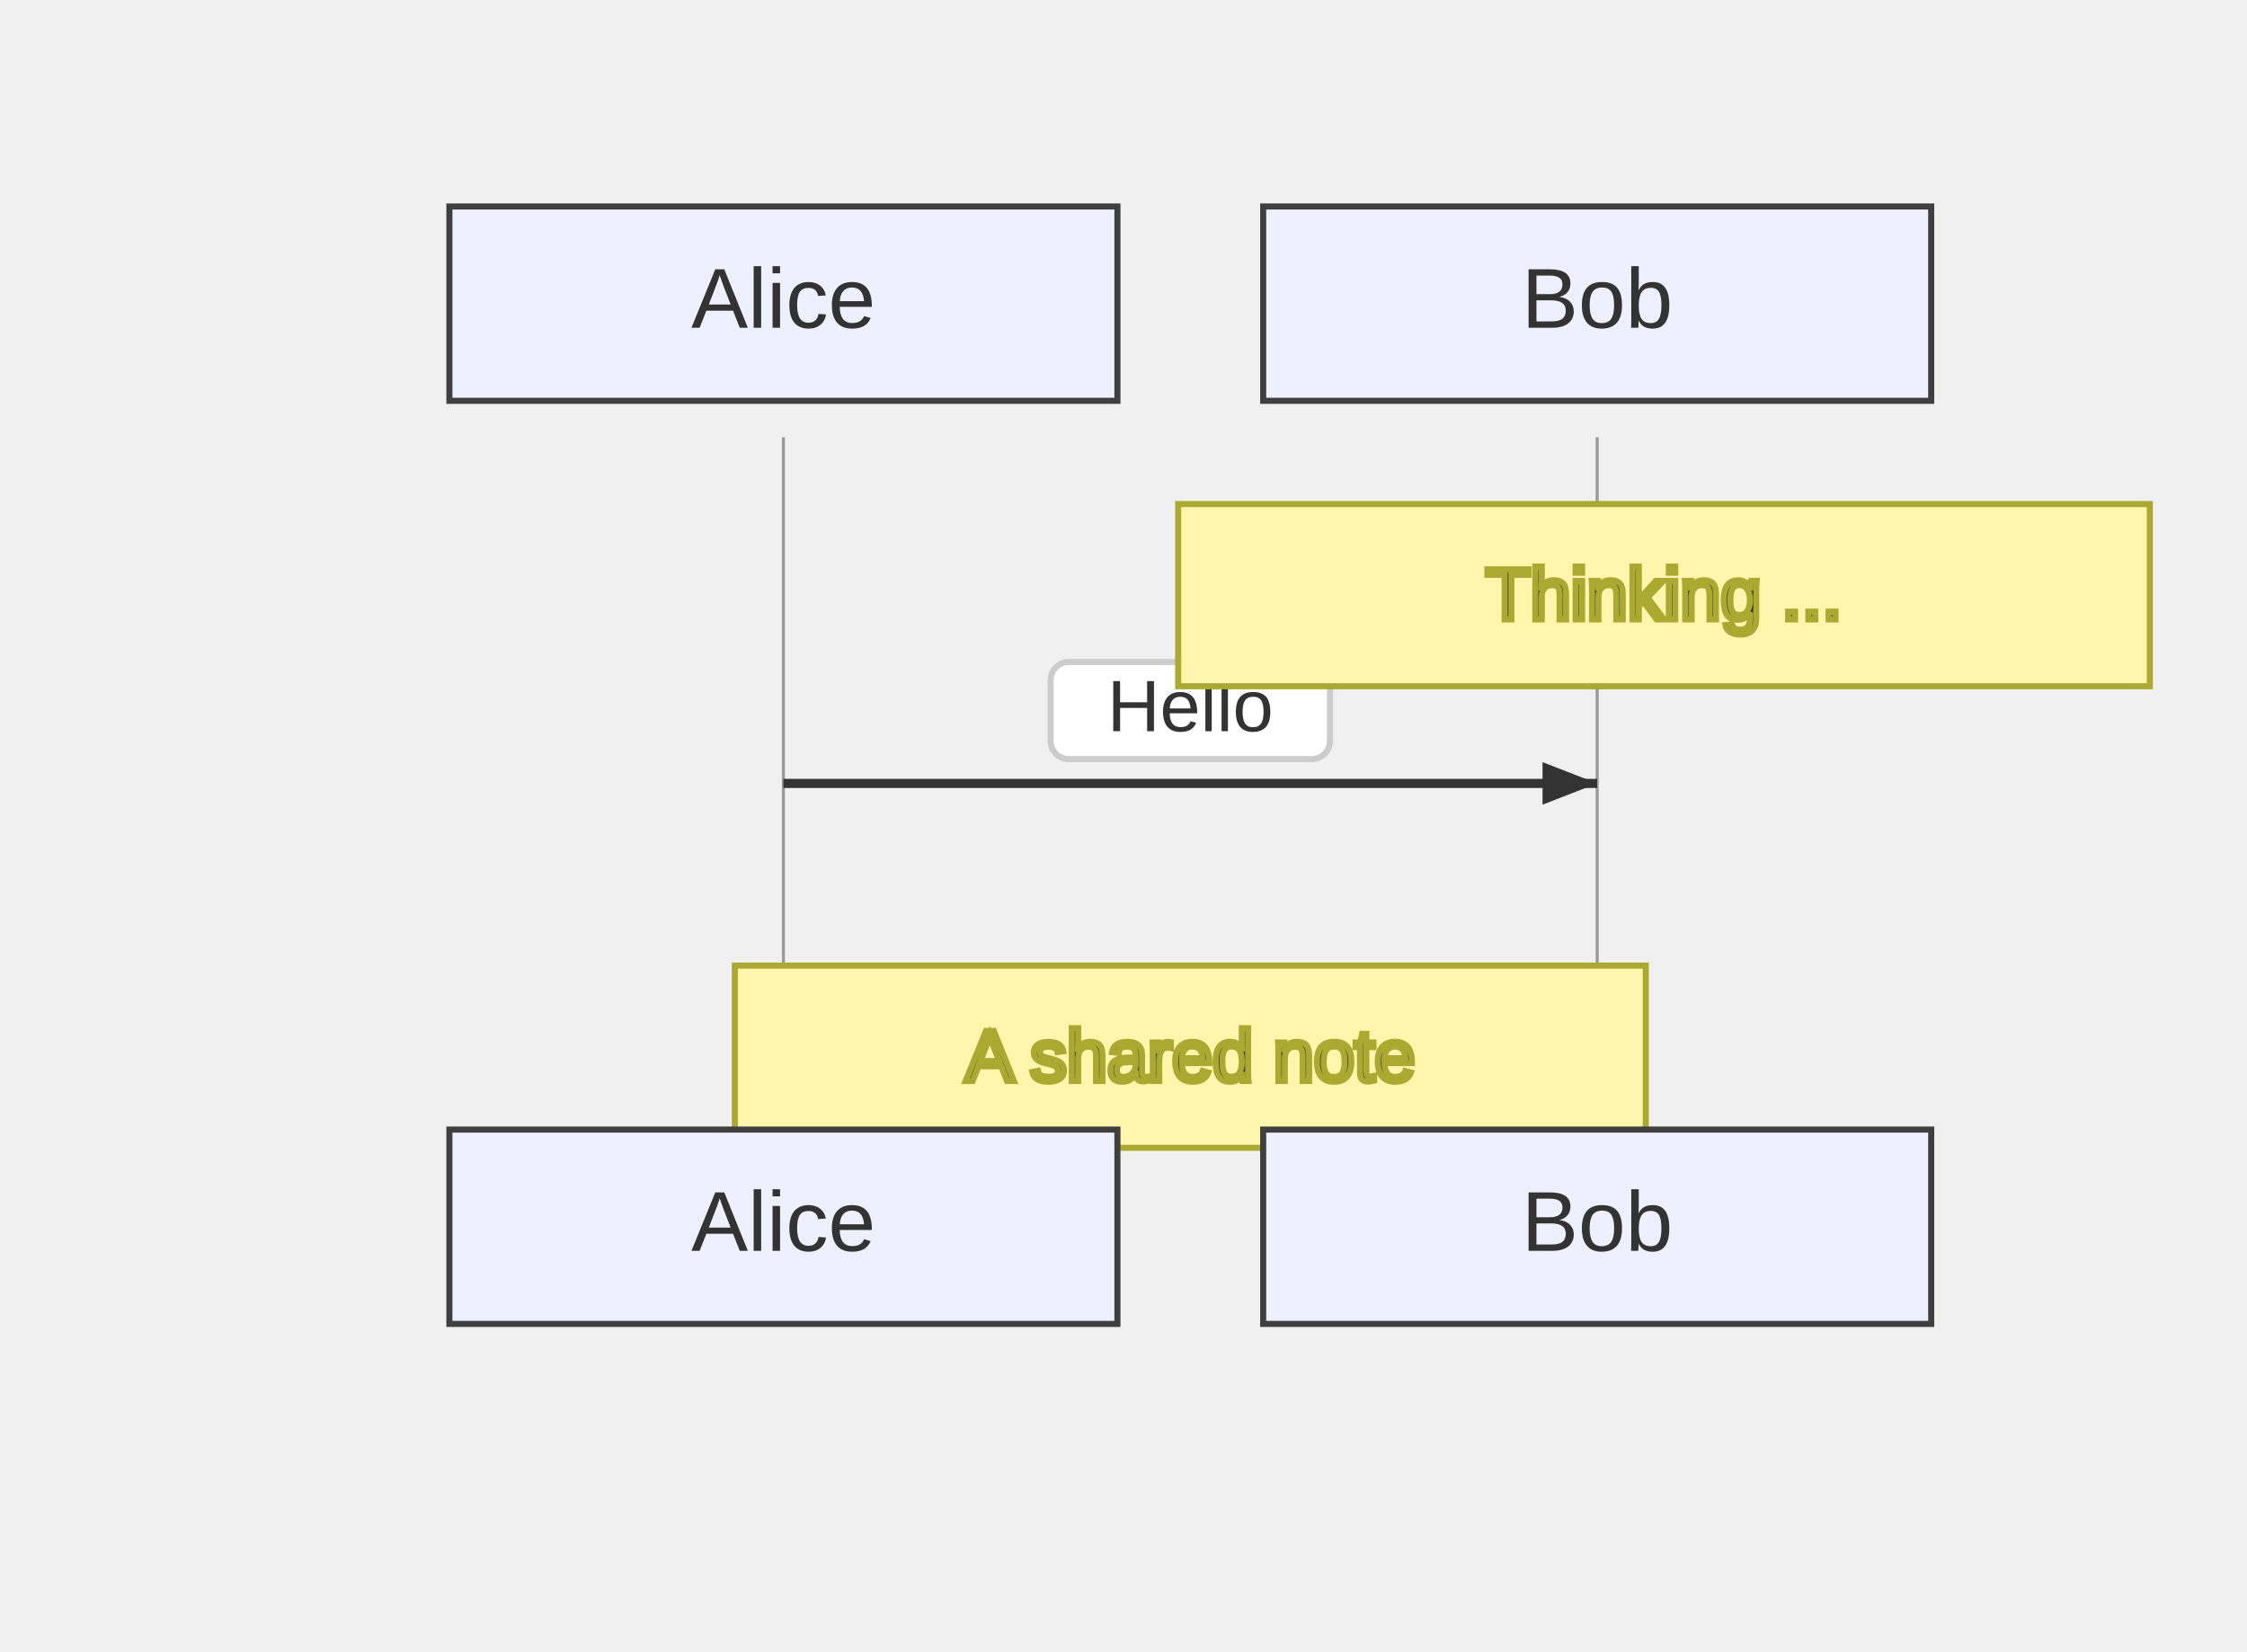
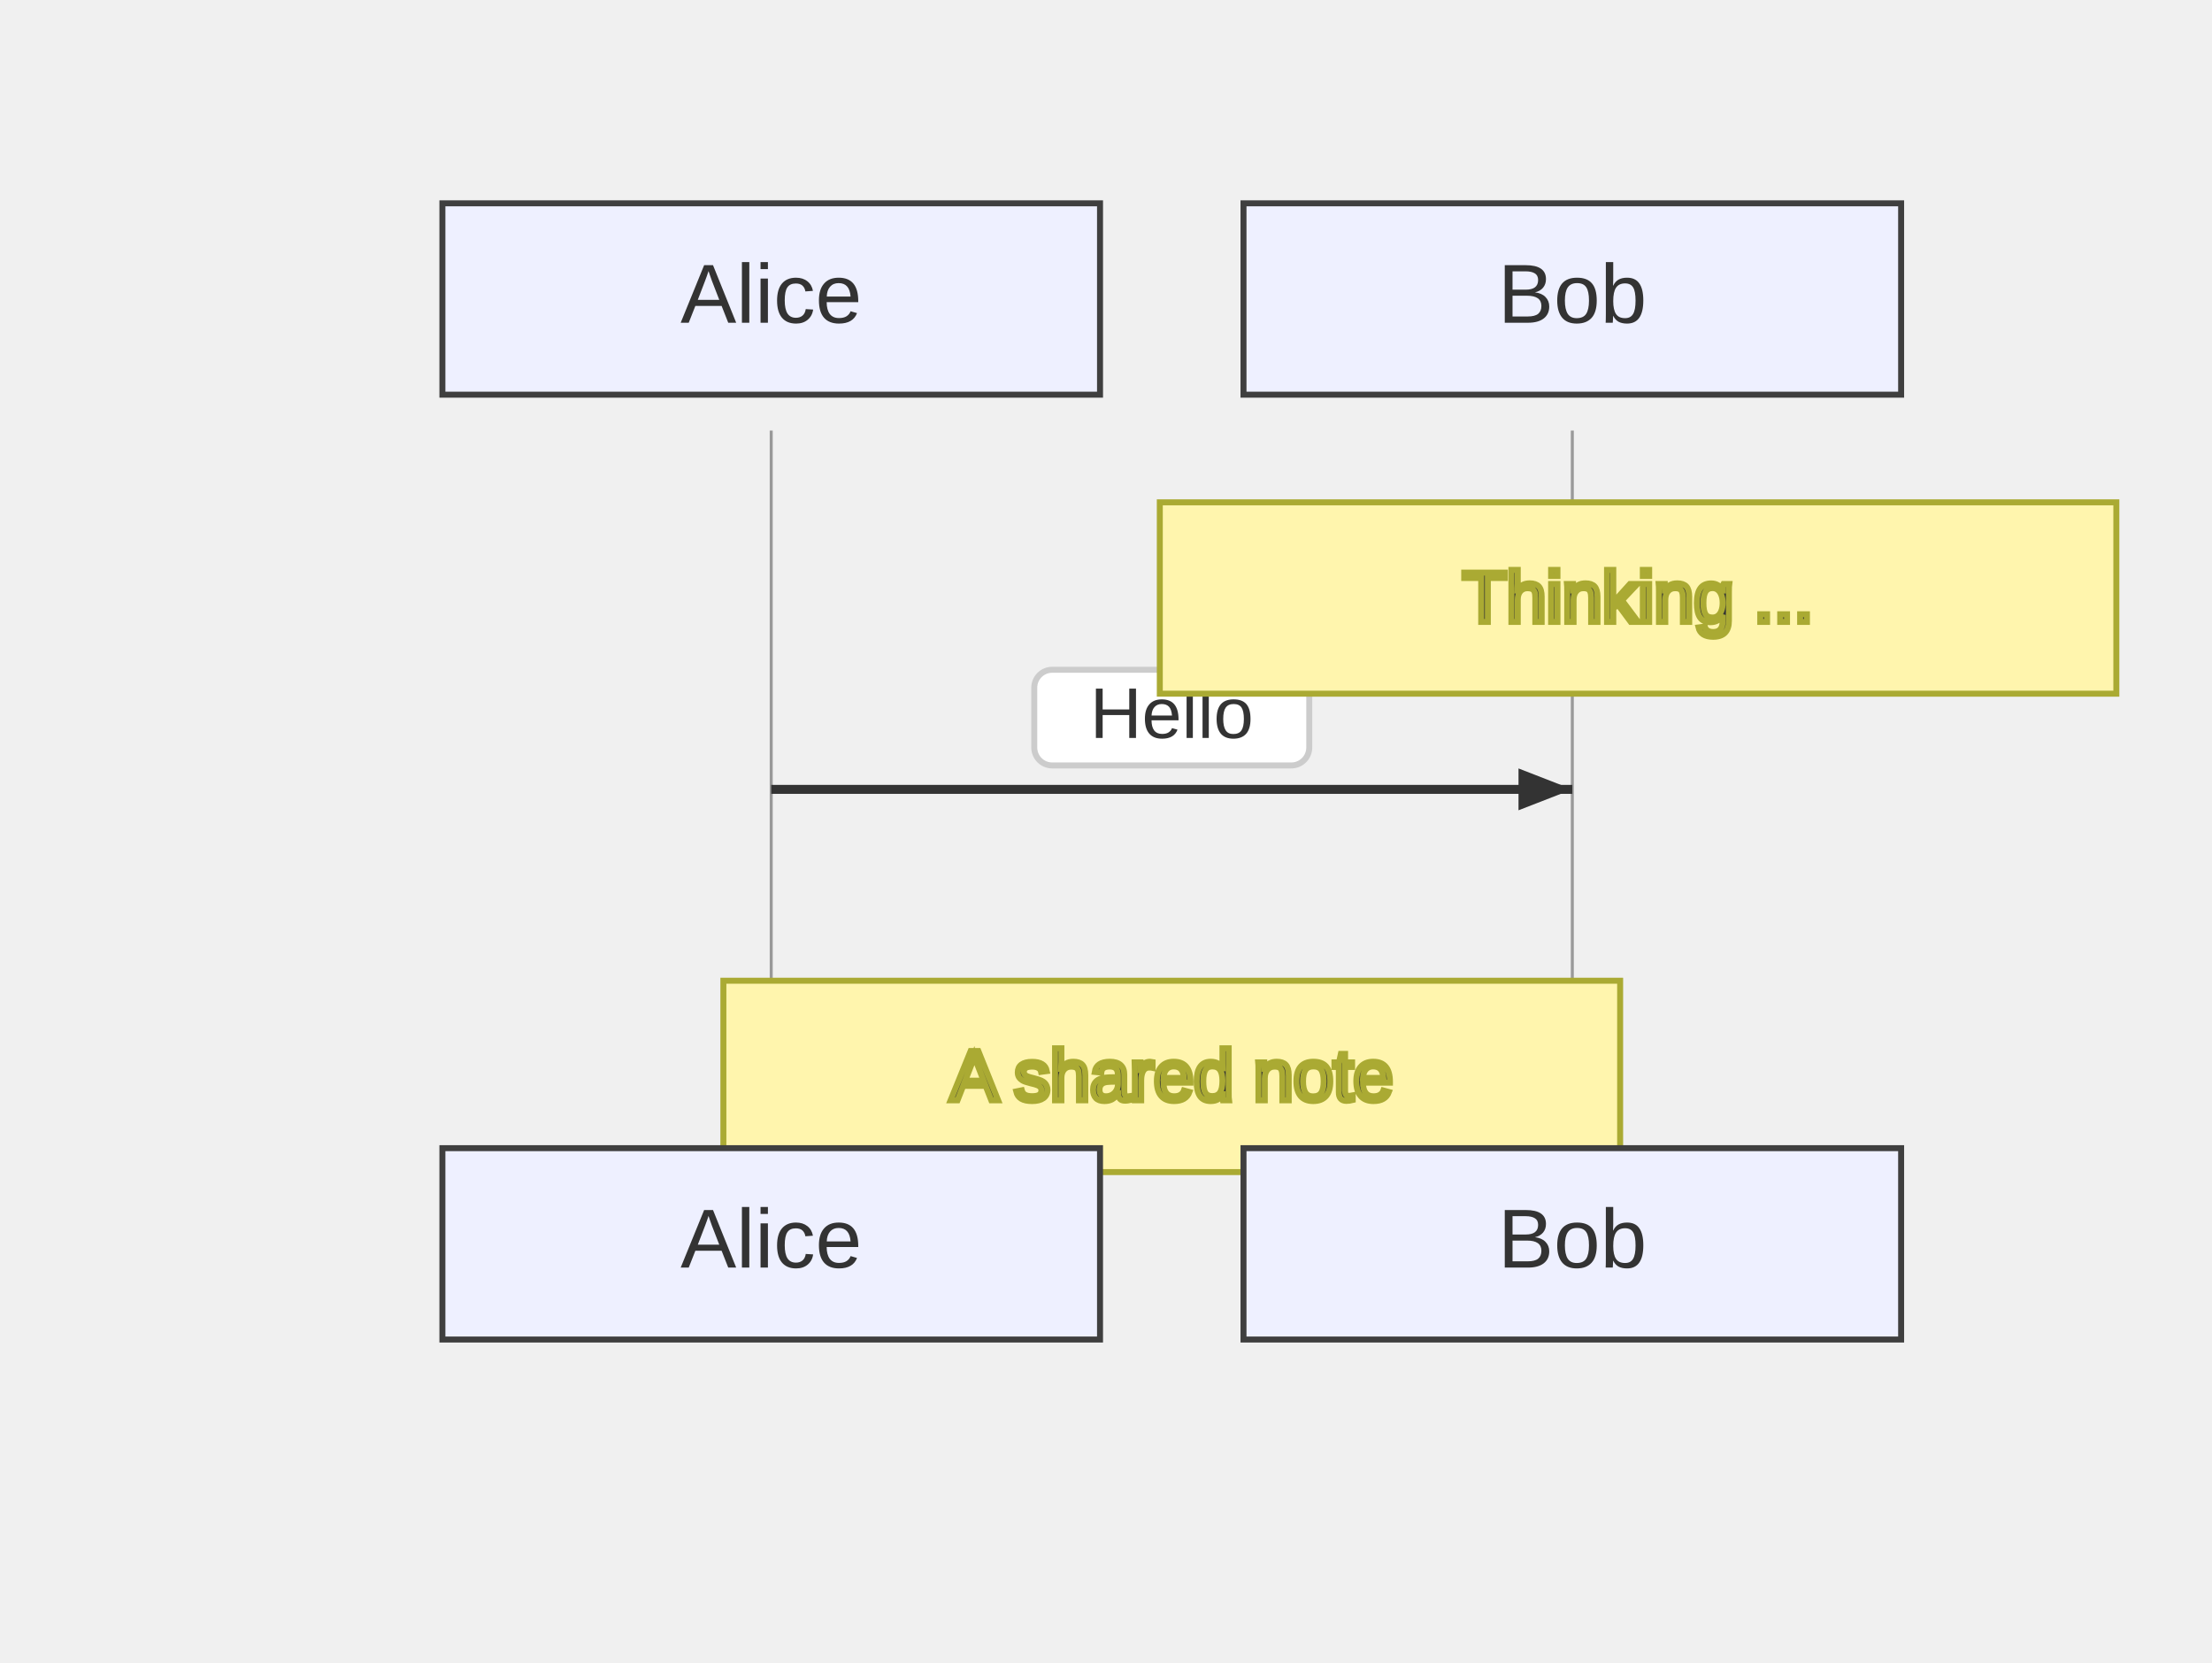
- <svg xmlns="http://www.w3.org/2000/svg" width="370" height="272" viewBox="-50 -10 370 272">
+ <svg xmlns="http://www.w3.org/2000/svg" width="370" height="278" viewBox="-50 -10 370 278">
  <style>
    .node-shape { fill: #eef0ff; stroke: #3f3f3f; stroke-width: 1px; }
    .node-label { fill: #333; font-family: Arial, sans-serif; font-size: 14px; }
    .edge-path { stroke: #555555; stroke-width: 2px; fill: none; }
    .edge-label-bg { fill: rgba(232,232,232, 0.8); opacity: 0.5; }
    .edge-label-text { fill: #333; font-family: Arial, sans-serif; font-size: 12px; }

    /* Cluster (flowchart + sequence blocks) */
    .cluster-bg { fill: #ffffde; }
    .cluster-border { fill: none; stroke: #aaaa33; stroke-width: 1px; }
    .cluster-title-bg { fill: rgba(255,255,255,0.8); }
    .cluster-label-text { fill: #333; font-family: Arial, sans-serif; font-size: 12px; }

    /* Notes */
    .note { fill: #fff5ad; stroke: #aaaa33; stroke-width: 1px; }
    .note-text { fill: #333; font-family: Arial, sans-serif; font-size: 12px; }

    /* Sequence-specific add-ons (safe for flowcharts too) */
    .actor-rect { fill: #eaeaea; stroke: #666; stroke-width: 1.5px; }
    .actor-label { fill: #111; font-family: Arial, sans-serif; font-size: 16px; }
    .lifeline { stroke: #999; stroke-width: 0.5px; }
    .activation { fill: #f4f4f4; stroke: #666; stroke-width: 1px; }
    .msg-line { stroke: #333; stroke-width: 1.5px; fill: none; }
    .msg-line.dotted { stroke-dasharray: 2 2; }
    .msg-line.thick { stroke-width: 3px; }
    .msg-label { fill: #333; font-family: Arial, sans-serif; font-size: 12px; dominant-baseline: middle; }
    .msg-label-bg { fill: #ffffff; stroke: #cccccc; stroke-width: 1px; rx: 3; }
  </style>
  <g class="actor" transform="translate(24,24)">
    <rect class="node-shape" width="110" height="32" rx="0" />
    <text class="node-label" x="55" y="16" text-anchor="middle" dominant-baseline="middle">Alice</text>
  </g>
  <g class="actor" transform="translate(158,24)">
    <rect class="node-shape" width="110" height="32" rx="0" />
    <text class="node-label" x="55" y="16" text-anchor="middle" dominant-baseline="middle">Bob</text>
  </g>
-   <line class="lifeline" x1="79" y1="62" x2="79" y2="176" />
-   <line class="lifeline" x1="213" y1="62" x2="213" y2="176" />
-   <path class="msg-line solid" d="M 79 119 L 213 119" />
-   <path d="M213,119 L204,122.5 L204,115.5 Z" fill="#333" />
-   <rect class="msg-label-bg" x="123" y="99" width="46" height="16" rx="3" />
-   <text class="msg-label" x="146" y="107" text-anchor="middle">Hello</text>
-   <g class="note" transform="translate(144,73)">
-     <rect width="160" height="30" rx="0" />
-     <text class="note-text" x="80" y="19" text-anchor="middle">Thinking ...</text>
+   <line class="lifeline" x1="79" y1="62" x2="79" y2="182" />
+   <line class="lifeline" x1="213" y1="62" x2="213" y2="182" />
+   <path class="msg-line solid" d="M 79 122 L 213 122" />
+   <path d="M213,122 L204,125.5 L204,118.5 Z" fill="#333" />
+   <rect class="msg-label-bg" x="123" y="102" width="46" height="16" rx="3" />
+   <text class="msg-label" x="146" y="110" text-anchor="middle">Hello</text>
+   <g class="note" transform="translate(144,74)">
+     <rect width="160" height="32" rx="0" />
+     <text class="note-text" x="80" y="20" text-anchor="middle">Thinking ...</text>
  </g>
-   <g class="note" transform="translate(71,149)">
-     <rect width="150" height="30" rx="0" />
-     <text class="note-text" x="75" y="19" text-anchor="middle">A shared note</text>
+   <g class="note" transform="translate(71,154)">
+     <rect width="150" height="32" rx="0" />
+     <text class="note-text" x="75" y="20" text-anchor="middle">A shared note</text>
  </g>
-   <g class="actor" transform="translate(24,176)">
+   <g class="actor" transform="translate(24,182)">
    <rect class="node-shape" width="110" height="32" rx="0" />
    <text class="node-label" x="55" y="16" text-anchor="middle" dominant-baseline="middle">Alice</text>
  </g>
-   <g class="actor" transform="translate(158,176)">
+   <g class="actor" transform="translate(158,182)">
    <rect class="node-shape" width="110" height="32" rx="0" />
    <text class="node-label" x="55" y="16" text-anchor="middle" dominant-baseline="middle">Bob</text>
  </g>
</svg>
